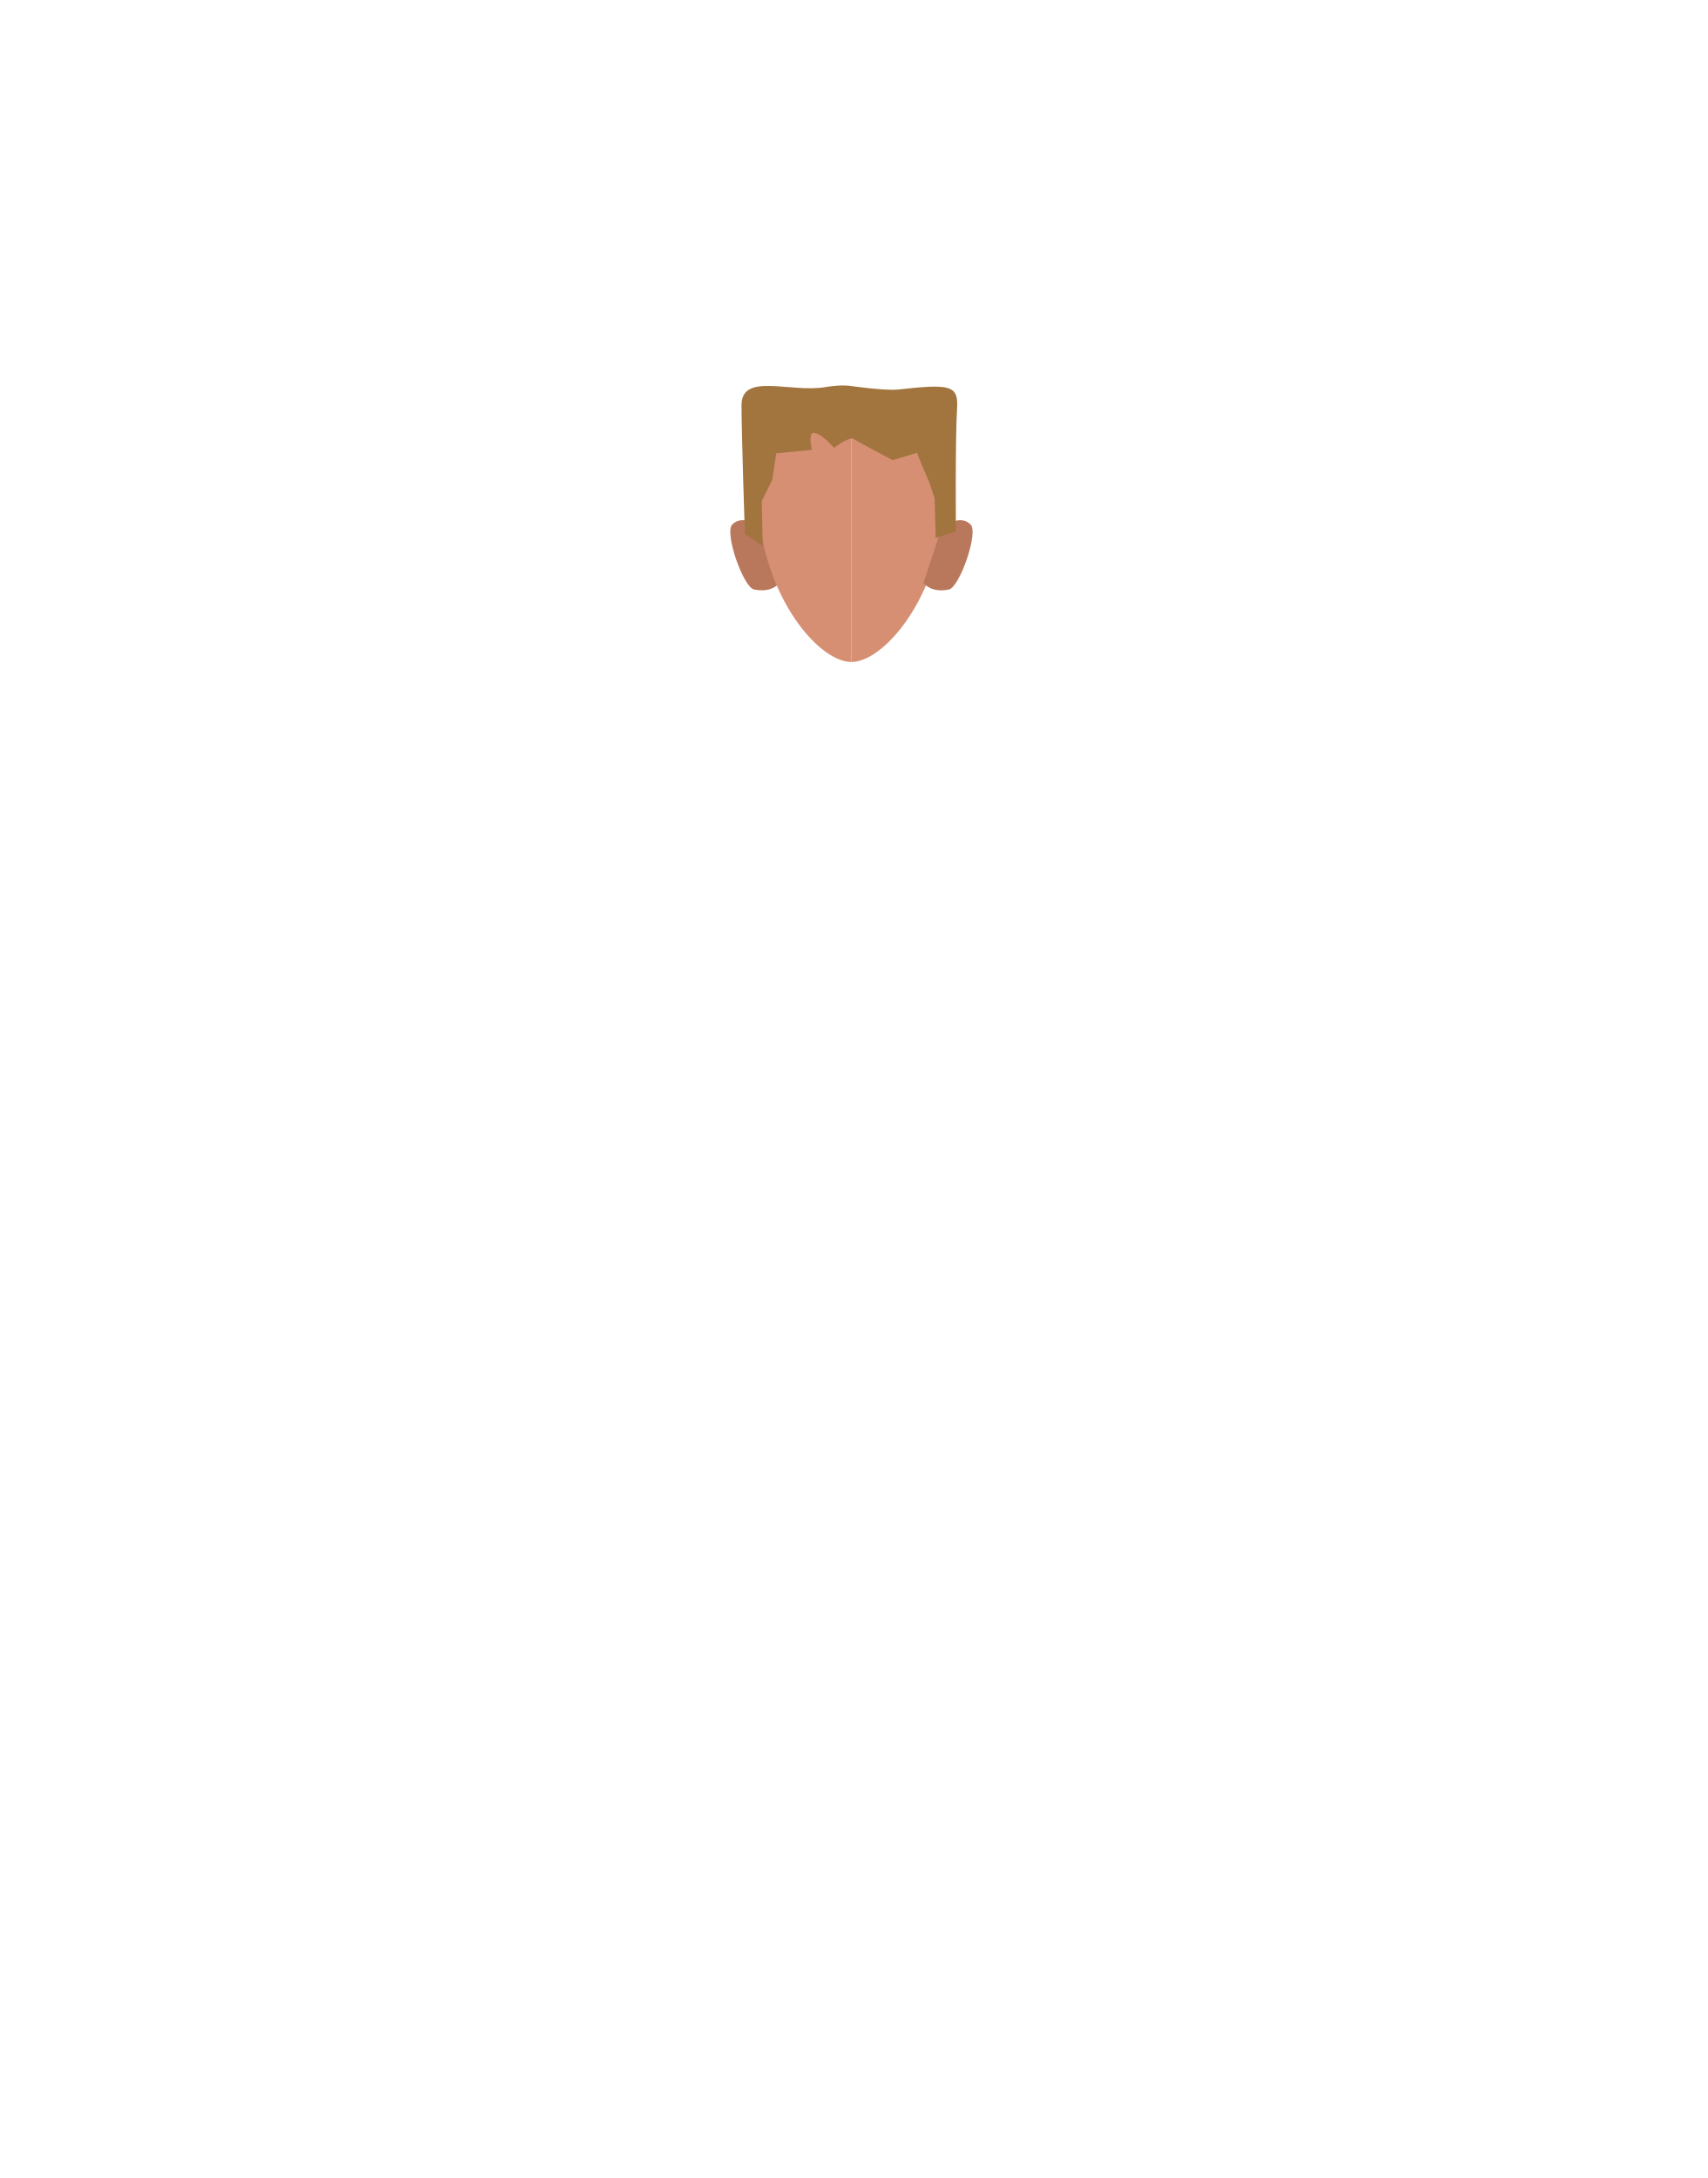
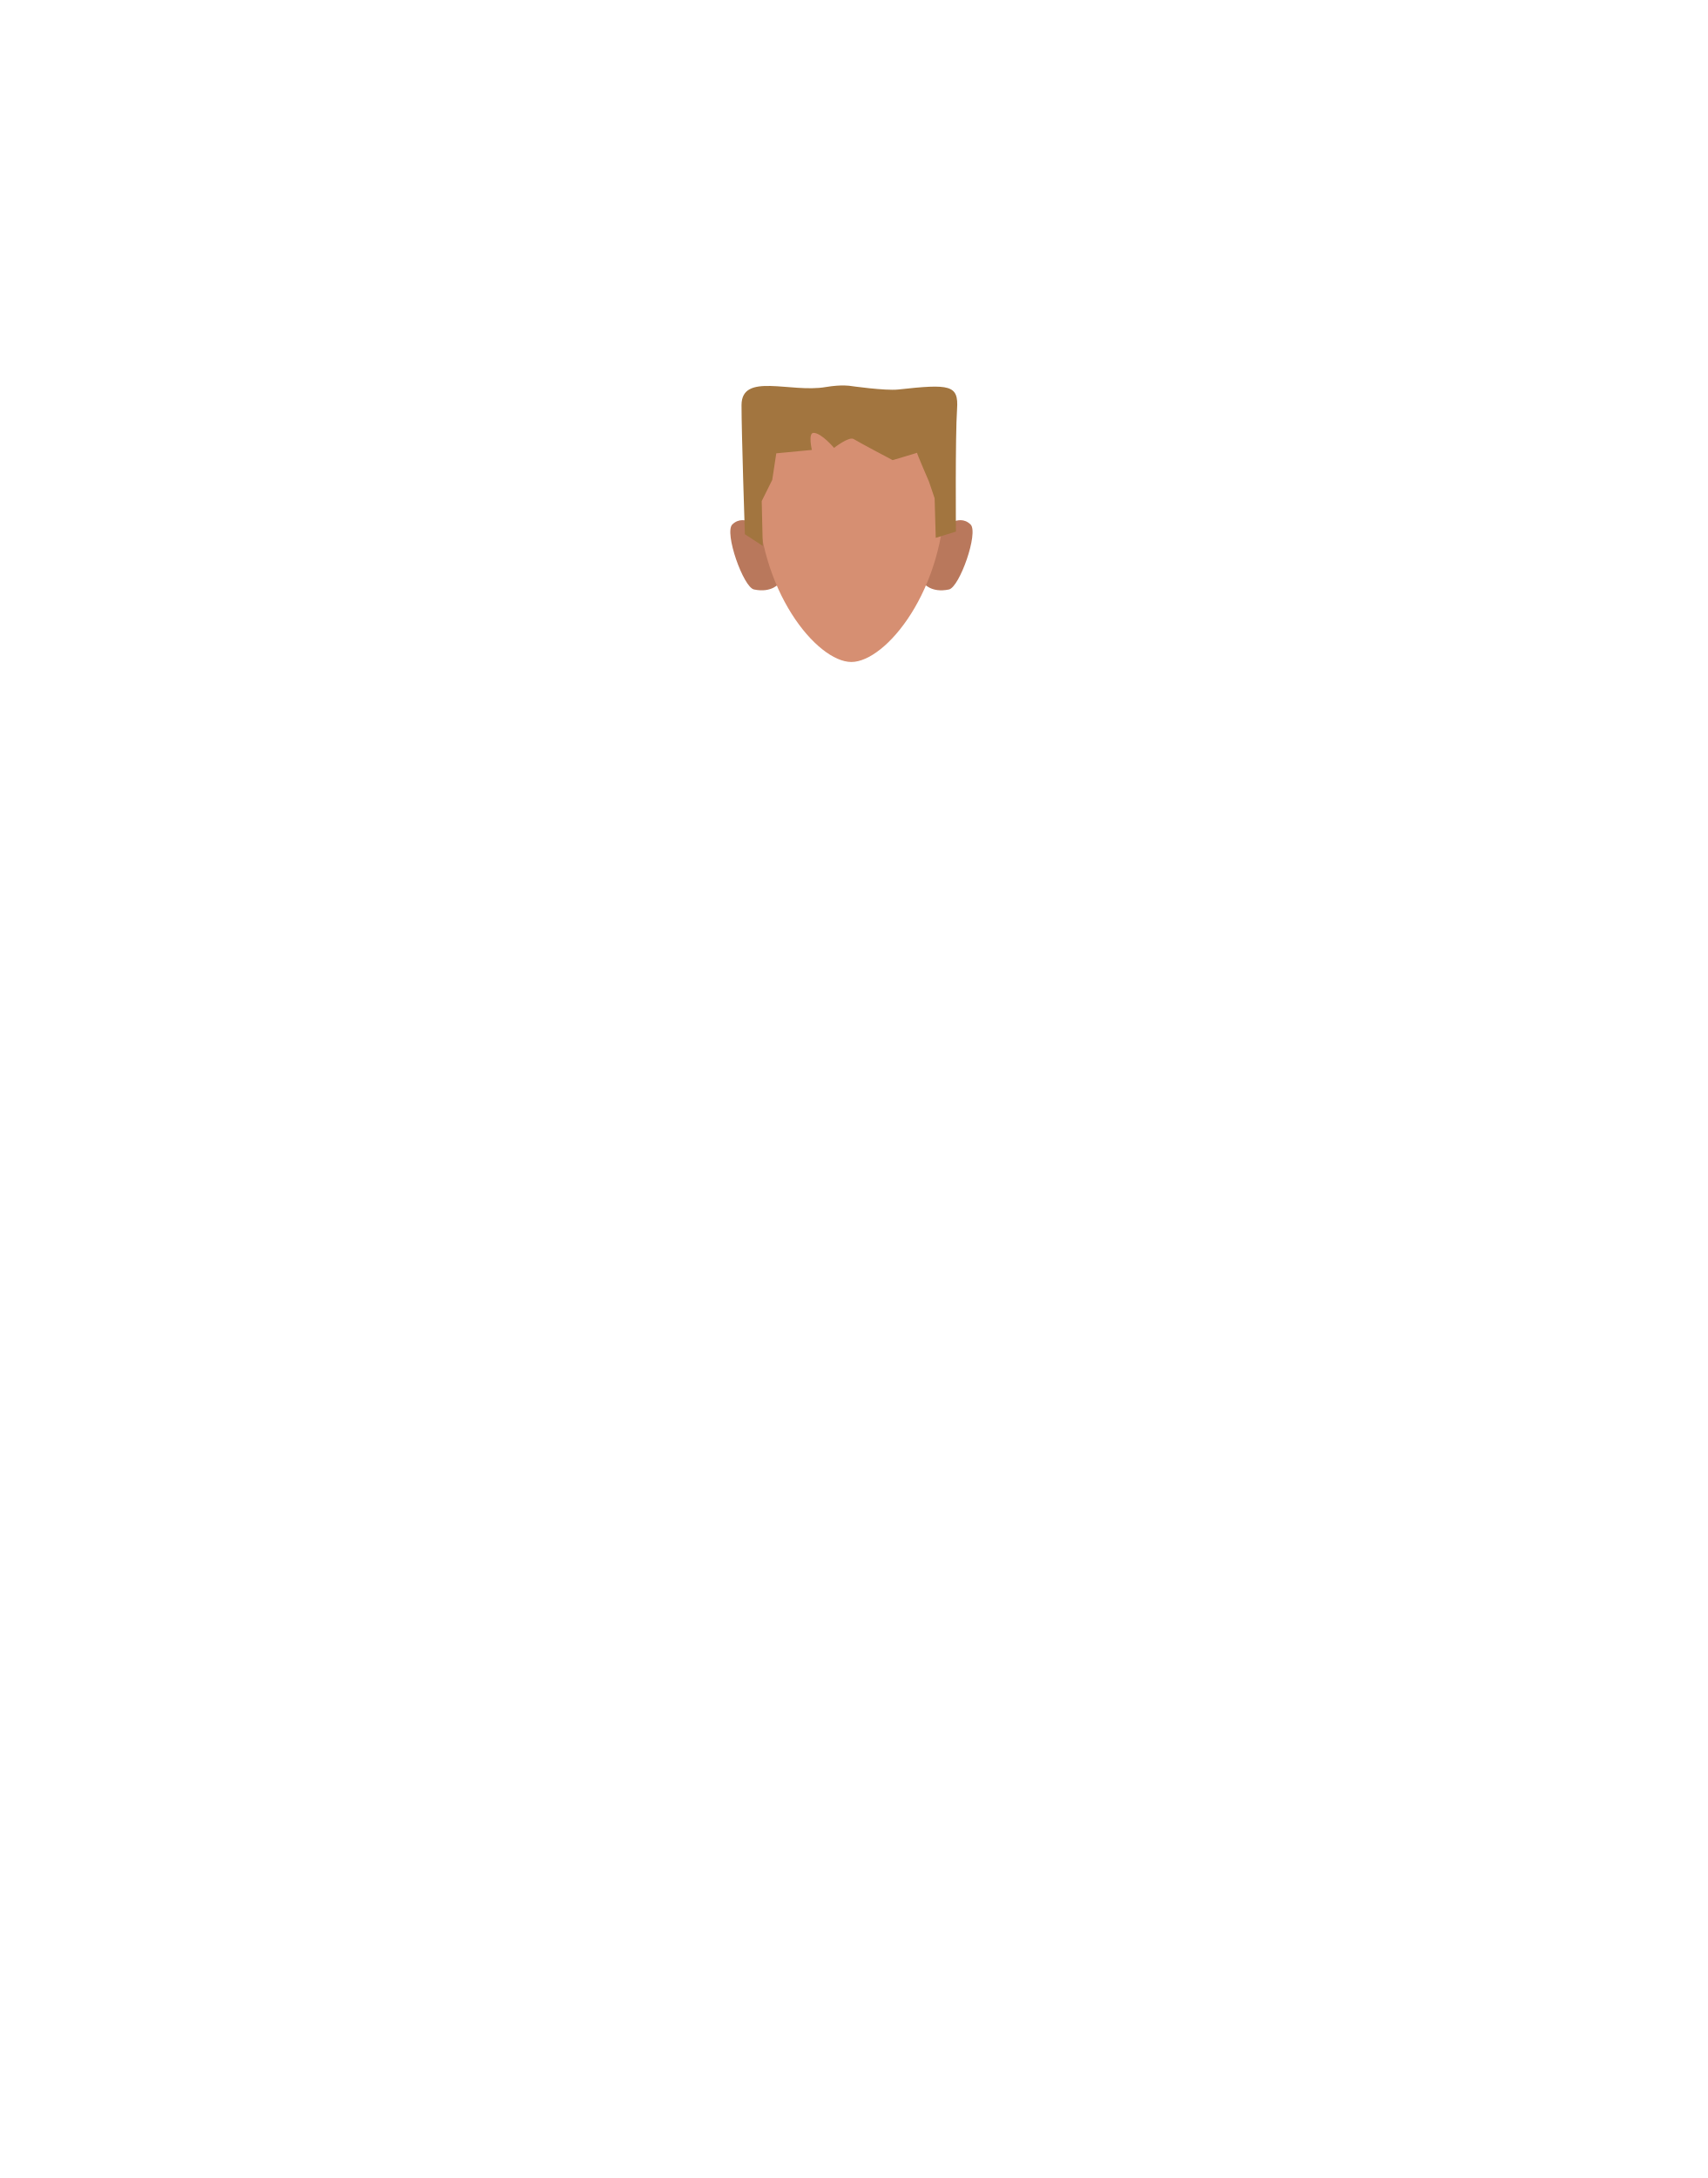
<svg xmlns="http://www.w3.org/2000/svg" id="Calque_9" data-name="Calque 9" viewBox="0 0 788 1005">
  <defs>
-     <style>.cls-1{fill:#d68f72;}.cls-2{fill:#b9785c;}.cls-3{fill:#a2753f;}</style>
+     <style>.cls-1{fill:#b9785c;}.cls-2{fill:#d68f72;}.cls-3{fill:#a2753f;}</style>
  </defs>
-   <path class="cls-1" d="M392.94,180.85c23.91,0,43.28,11.19,43.28,45.61,0,46-27.44,79-43.28,79" />
-   <path class="cls-2" d="M426.2,269l8.14-24.5s7.88-8.13,13.62-2.49c3.82,3.75-5.09,29-10,30C429.66,273.78,426.2,269,426.2,269Z" />
-   <path class="cls-2" d="M359.8,269l-8.14-24.5S343.78,236.38,338,242c-3.82,3.75,5.09,29,10,30C356.34,273.78,359.8,269,359.8,269Z" />
-   <path class="cls-1" d="M392.94,180.85c-23.9,0-43.28,11.19-43.28,45.61,0,46,27.45,79,43.28,79" />
+   <path class="cls-1" d="M426.2,269l8.14-24.5s7.88-8.13,13.62-2.49c3.82,3.75-5.09,29-10,30C429.66,273.78,426.2,269,426.2,269Z" />
+   <path class="cls-1" d="M359.8,269l-8.14-24.5S343.78,236.38,338,242c-3.82,3.75,5.09,29,10,30C356.34,273.78,359.8,269,359.8,269Z" />
+   <path class="cls-2" d="M392.94,180.85c-23.9,0-43.28,11.19-43.28,45.61,0,46,27.45,79,43.28,79s43.28-33.06,43.28-79C436.22,192,416.85,180.85,392.94,180.85Z" />
  <path class="cls-3" d="M352.05,251.9l-8.26-5.4s-1.57-47.56-1.54-59.59c.05-15.22,22.55-5.51,38.85-8.31,7.44-1.27,11.41-.52,11.41-.52s16.05,2.31,22.07,1.65c23.91-2.64,27.91-2.16,27.15,9-.87,12.72-.52,56.56-.52,56.56l-9.32,2.89-.52-18.26-2.6-7.68s-5.77-13.32-5.51-13.32S412,212.32,412,212.32s-15-7.9-18-9.73c-2.16-1.31-9.05,4.08-9.05,4.08s-5.82-6.93-9.45-6.93c-2.63,0-.79,7.87-.79,7.87l-16.42,1.57-1.86,12.24-4.86,9.79Z" />
</svg>
